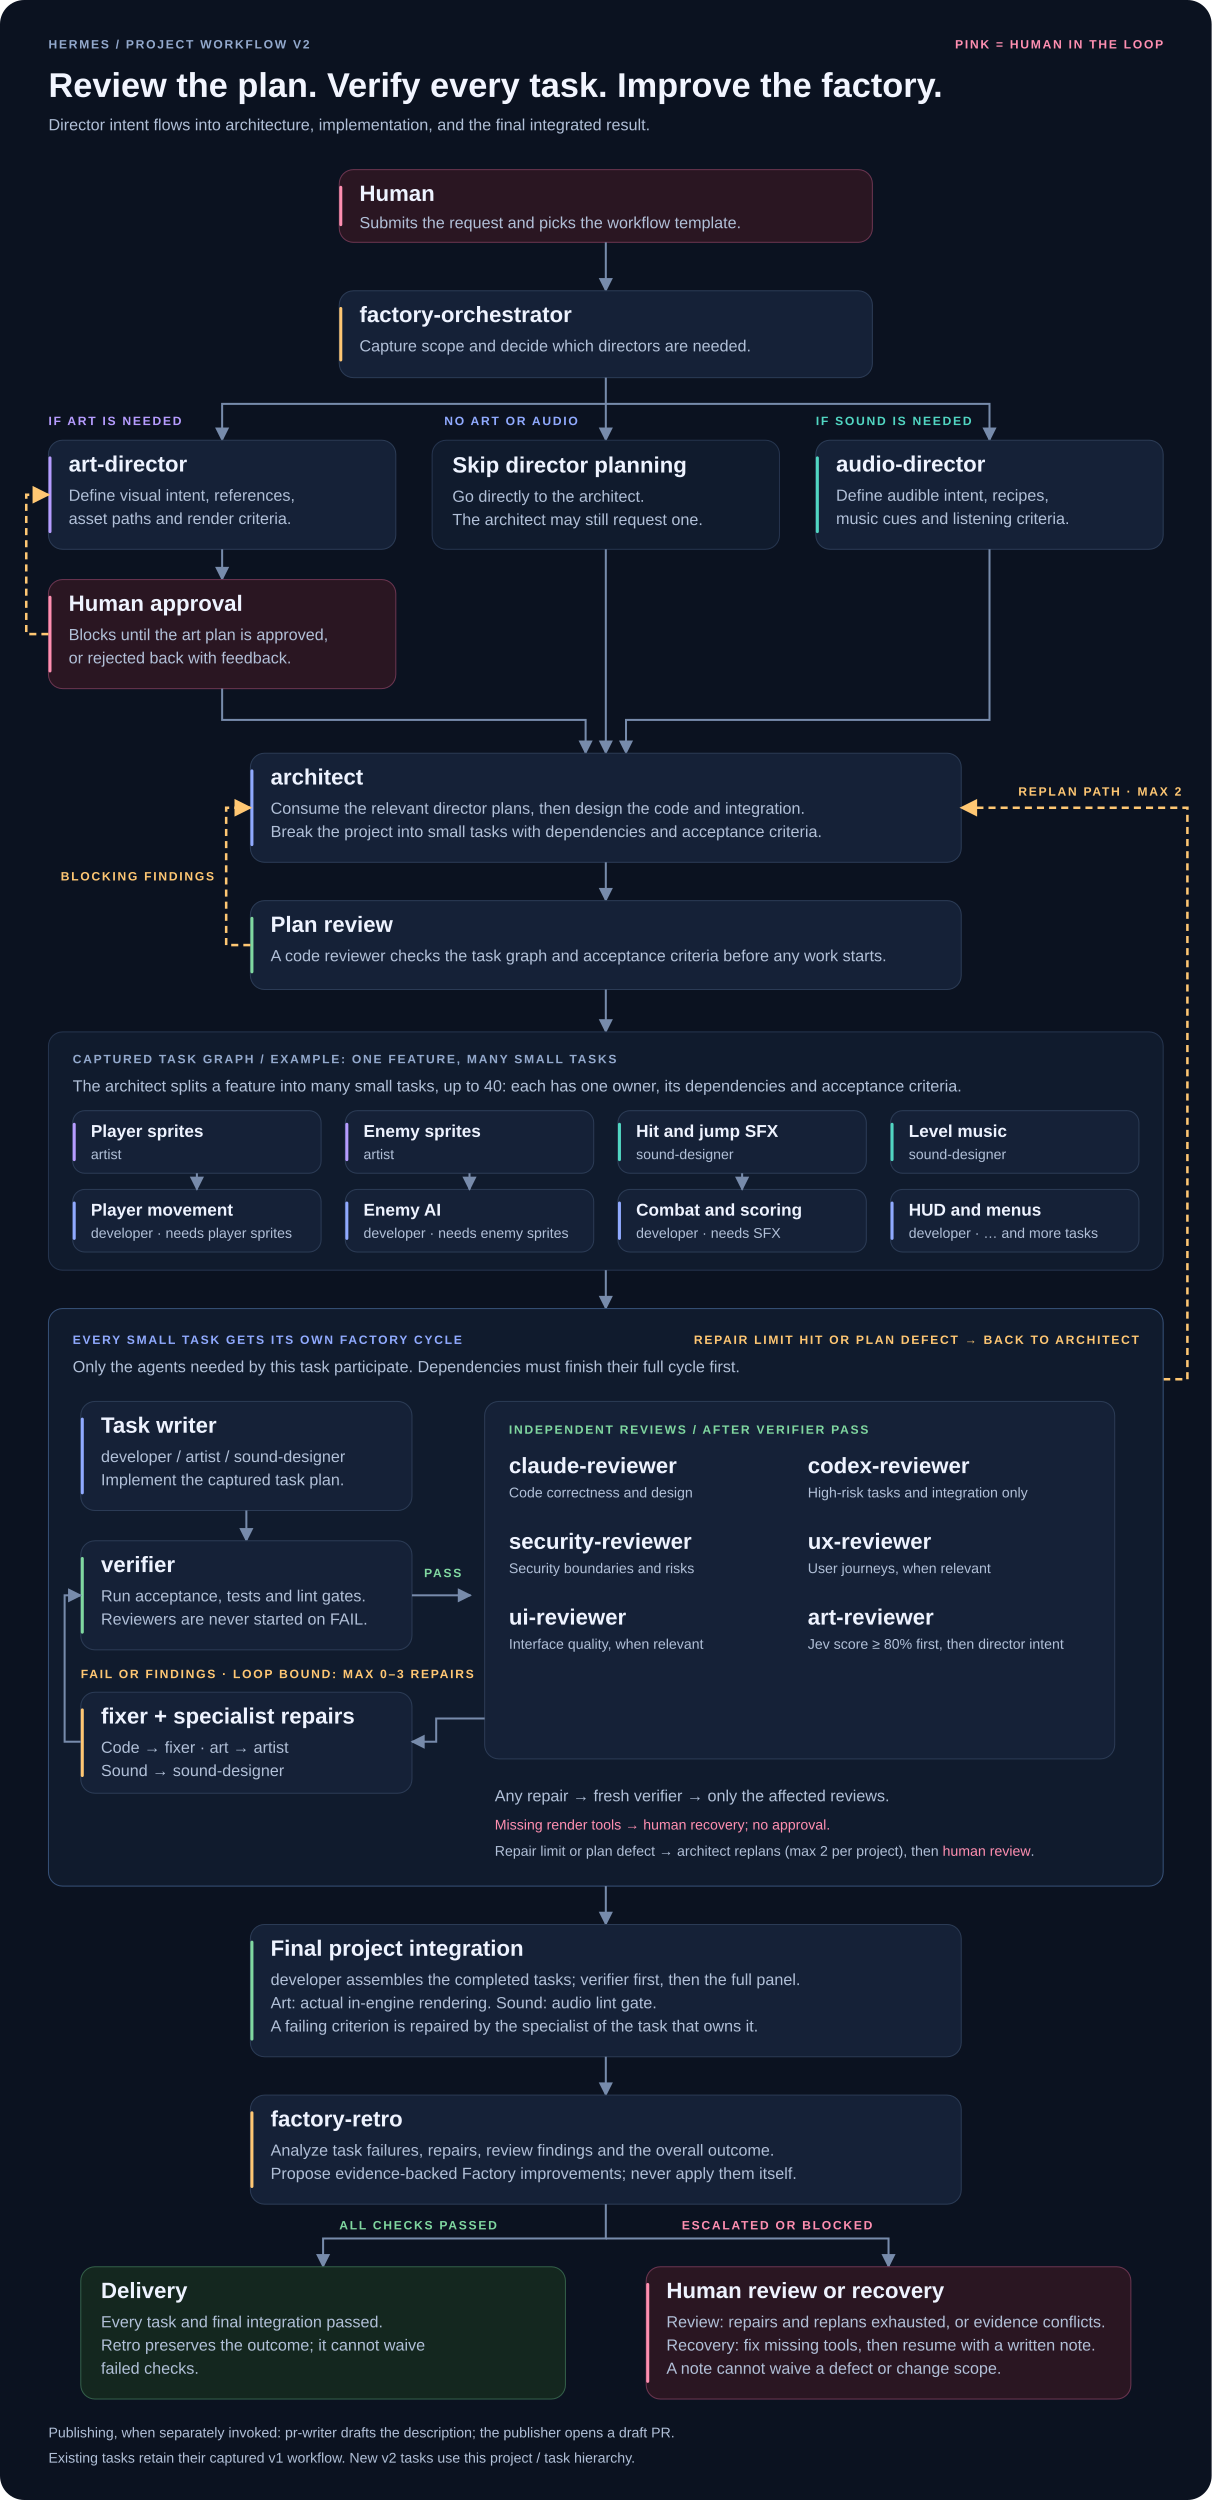
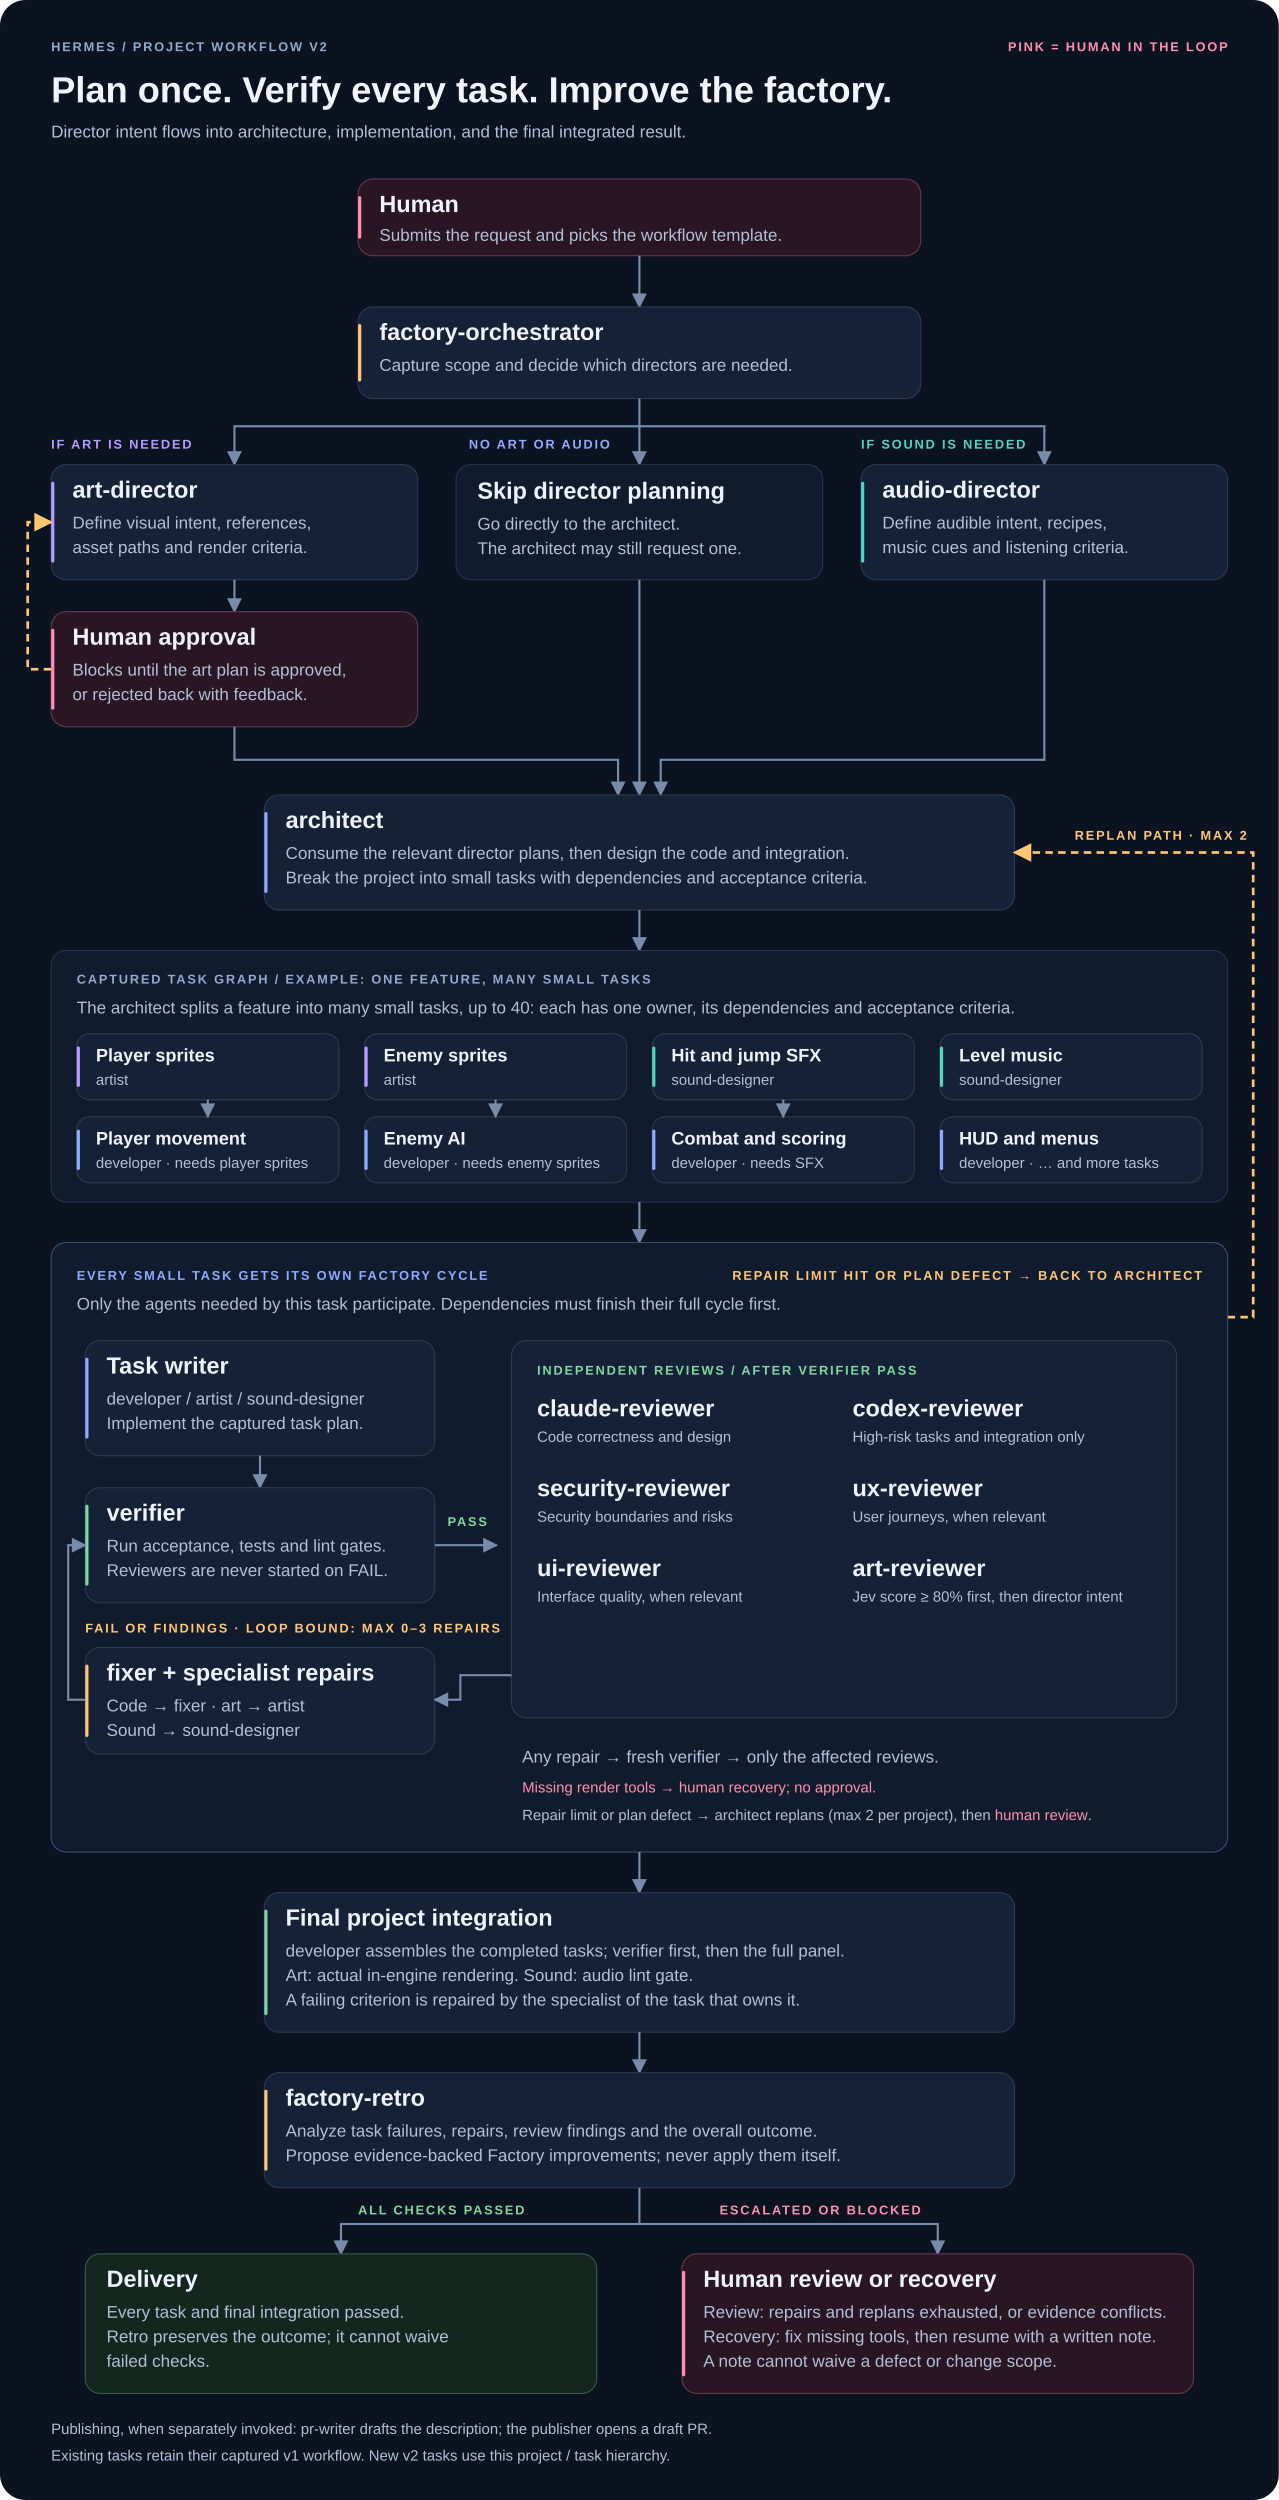
- <svg xmlns="http://www.w3.org/2000/svg" width="1200" height="2476" viewBox="0 0 1200 2476" role="img" aria-labelledby="title desc">
+ <svg xmlns="http://www.w3.org/2000/svg" width="1200" height="2346" viewBox="0 0 1200 2346" role="img" aria-labelledby="title desc">
  <defs>
    <marker id="a" viewBox="0 0 10 10" refX="9" refY="5" markerWidth="7" markerHeight="7" orient="auto">
      <path d="M0 0L10 5L0 10" fill="#778bab" />
    </marker>
    <marker id="b" viewBox="0 0 10 10" refX="9" refY="5" markerWidth="7" markerHeight="7" orient="auto">
      <path d="M0 0L10 5L0 10" fill="#ffc773" />
    </marker>
  </defs>
  <style>text{font-family:-apple-system,BlinkMacSystemFont,'Segoe UI',Arial,sans-serif}.title{fill:#f2f5ff;font-size:34px;font-weight:700}.name{fill:#eef3ff;font-size:22px;font-weight:650}.body{fill:#b1c0d8;font-size:16px}.small{fill:#b1c0d8;font-size:14px}.label{font-size:12px;font-weight:700;letter-spacing:1.7px}.chip{fill:#eef3ff;font-size:17px;font-weight:650}.back{fill:none;stroke:#ffc773;stroke-width:2.5;stroke-dasharray:7 5;marker-end:url(#b)}.line{fill:none;stroke:#778bab;stroke-width:2;marker-end:url(#a)}</style>
-   <rect width="1200" height="2476" rx="24" fill="#0b1220" />
+   <rect width="1200" height="2346" rx="24" fill="#0b1220" />
  <text x="48" y="48" class="label" fill="#93a9cd">HERMES / PROJECT WORKFLOW V2</text>
  <text x="1152" y="48" class="label" fill="#ff8fb1" text-anchor="end">PINK = HUMAN IN THE LOOP</text>
-   <text x="48" y="96" class="title">Review the plan. Verify every task. Improve the factory.</text>
+   <text x="48" y="96" class="title">Plan once. Verify every task. Improve the factory.</text>
  <text x="48" y="129" class="body">Director intent flows into architecture, implementation, and the final integrated result.</text>
  <rect x="336" y="168" width="528" height="72" rx="14" fill="#2a1622" stroke="#6b3550" />
  <rect x="336" y="184" width="3" height="40" rx="1.5" fill="#ff8fb1" />
  <text x="356" y="199" class="name">Human</text>
  <text x="356" y="226" class="body">Submits the request and picks the workflow template.</text>
  <path d="M600 240 V288" class="line" />
  <rect x="336" y="288" width="528" height="86" rx="14" fill="#152137" stroke="#2b3b55" />
  <rect x="336" y="304" width="3" height="54" rx="1.5" fill="#ffc773" />
  <text x="356" y="319" class="name">factory-orchestrator</text>
  <text x="356" y="348" class="body">Capture scope and decide which directors are needed.</text>
  <path d="M600 374 V400 H220 V436" class="line" />
  <path d="M600 400 V436" class="line" />
  <path d="M600 400 H980 V436" class="line" />
  <text x="48" y="421" class="label" fill="#b69cff">IF ART IS NEEDED</text>
  <text x="440" y="421" class="label" fill="#90aaff">NO ART OR AUDIO</text>
  <text x="808" y="421" class="label" fill="#51d6c2">IF SOUND IS NEEDED</text>
  <rect x="48" y="436" width="344" height="108" rx="14" fill="#152137" stroke="#2b3b55" />
  <rect x="48" y="452" width="3" height="76" rx="1.5" fill="#b69cff" />
  <text x="68" y="467" class="name">art-director</text>
  <text x="68" y="496" class="body">Define visual intent, references,</text>
  <text x="68" y="519" class="body">asset paths and render criteria.</text>
  <rect x="428" y="436" width="344" height="108" rx="14" fill="#101b2d" stroke="#25344e" />
  <text x="448" y="468" class="name">Skip director planning</text>
  <text x="448" y="497" class="body">Go directly to the architect.</text>
  <text x="448" y="520" class="body">The architect may still request one.</text>
  <rect x="808" y="436" width="344" height="108" rx="14" fill="#152137" stroke="#2b3b55" />
  <rect x="808" y="452" width="3" height="76" rx="1.5" fill="#51d6c2" />
  <text x="828" y="467" class="name">audio-director</text>
  <text x="828" y="496" class="body">Define audible intent, recipes,</text>
  <text x="828" y="519" class="body">music cues and listening criteria.</text>
  <path d="M220 544 V574" class="line" />
  <rect x="48" y="574" width="344" height="108" rx="14" fill="#2a1622" stroke="#6b3550" />
  <rect x="48" y="590" width="3" height="76" rx="1.5" fill="#ff8fb1" />
  <text x="68" y="605" class="name">Human approval</text>
  <text x="68" y="634" class="body">Blocks until the art plan is approved,</text>
  <text x="68" y="657" class="body">or rejected back with feedback.</text>
  <path d="M48 628 H26 V490 H48" class="back" />
  <path d="M220 682 V713 H580 V746" class="line" />
  <path d="M600 544 V746" class="line" />
  <path d="M980 544 V713 H620 V746" class="line" />
  <rect x="248" y="746" width="704" height="108" rx="14" fill="#152137" stroke="#2b3b55" />
  <rect x="248" y="762" width="3" height="76" rx="1.5" fill="#90aaff" />
  <text x="268" y="777" class="name">architect</text>
  <text x="268" y="806" class="body">Consume the relevant director plans, then design the code and integration.</text>
  <text x="268" y="829" class="body">Break the project into small tasks with dependencies and acceptance criteria.</text>
  <path d="M600 854 V892" class="line" />
-   <rect x="248" y="892" width="704" height="88" rx="14" fill="#152137" stroke="#2b3b55" />
-   <rect x="248" y="908" width="3" height="56" rx="1.5" fill="#80d8a0" />
-   <text x="268" y="923" class="name">Plan review</text>
-   <text x="268" y="952" class="body">A code reviewer checks the task graph and acceptance criteria before any work starts.</text>
-   <path d="M248 936 H224 V800 H248" class="back" />
-   <text x="212" y="872" class="label" fill="#ffc773" text-anchor="end">BLOCKING FINDINGS</text>
-   <path d="M1152 1366 H1176 V800 H952" class="back" />
+   <path d="M1152 1236 H1176 V800 H952" class="back" />
  <text x="1170" y="788" class="label" fill="#ffc773" text-anchor="end">REPLAN PATH · MAX 2</text>
-   <path d="M600 980 V1022" class="line" />
-   <rect x="48" y="1022" width="1104" height="236" rx="14" fill="#101b2d" stroke="#25344e" />
-   <text x="72" y="1053" class="label" fill="#93a9cd">CAPTURED TASK GRAPH / EXAMPLE: ONE FEATURE, MANY SMALL TASKS</text>
-   <text x="72" y="1081" class="body">The architect splits a feature into many small tasks, up to 40: each has one owner, its dependencies and acceptance criteria.</text>
-   <rect x="72" y="1100" width="246" height="62" rx="12" fill="#152137" stroke="#2b3b55" />
-   <rect x="72" y="1112" width="3" height="38" rx="1.5" fill="#b69cff" />
-   <text x="90" y="1126" class="chip">Player sprites</text>
-   <text x="90" y="1148" class="small">artist</text>
-   <rect x="342" y="1100" width="246" height="62" rx="12" fill="#152137" stroke="#2b3b55" />
-   <rect x="342" y="1112" width="3" height="38" rx="1.5" fill="#b69cff" />
-   <text x="360" y="1126" class="chip">Enemy sprites</text>
-   <text x="360" y="1148" class="small">artist</text>
-   <rect x="612" y="1100" width="246" height="62" rx="12" fill="#152137" stroke="#2b3b55" />
-   <rect x="612" y="1112" width="3" height="38" rx="1.5" fill="#51d6c2" />
-   <text x="630" y="1126" class="chip">Hit and jump SFX</text>
-   <text x="630" y="1148" class="small">sound-designer</text>
-   <rect x="882" y="1100" width="246" height="62" rx="12" fill="#152137" stroke="#2b3b55" />
-   <rect x="882" y="1112" width="3" height="38" rx="1.5" fill="#51d6c2" />
-   <text x="900" y="1126" class="chip">Level music</text>
-   <text x="900" y="1148" class="small">sound-designer</text>
-   <rect x="72" y="1178" width="246" height="62" rx="12" fill="#152137" stroke="#2b3b55" />
-   <rect x="72" y="1190" width="3" height="38" rx="1.5" fill="#90aaff" />
-   <text x="90" y="1204" class="chip">Player movement</text>
-   <text x="90" y="1226" class="small">developer · needs player sprites</text>
-   <rect x="342" y="1178" width="246" height="62" rx="12" fill="#152137" stroke="#2b3b55" />
-   <rect x="342" y="1190" width="3" height="38" rx="1.5" fill="#90aaff" />
-   <text x="360" y="1204" class="chip">Enemy AI</text>
-   <text x="360" y="1226" class="small">developer · needs enemy sprites</text>
-   <rect x="612" y="1178" width="246" height="62" rx="12" fill="#152137" stroke="#2b3b55" />
-   <rect x="612" y="1190" width="3" height="38" rx="1.5" fill="#90aaff" />
-   <text x="630" y="1204" class="chip">Combat and scoring</text>
-   <text x="630" y="1226" class="small">developer · needs SFX</text>
-   <rect x="882" y="1178" width="246" height="62" rx="12" fill="#152137" stroke="#2b3b55" />
-   <rect x="882" y="1190" width="3" height="38" rx="1.5" fill="#90aaff" />
-   <text x="900" y="1204" class="chip">HUD and menus</text>
-   <text x="900" y="1226" class="small">developer · … and more tasks</text>
-   <path d="M195 1162 V1178" class="line" />
-   <path d="M465 1162 V1178" class="line" />
-   <path d="M735 1162 V1178" class="line" />
-   <path d="M600 1258 V1296" class="line" />
-   <rect x="48" y="1296" width="1104" height="572" rx="14" fill="#101b2d" stroke="#365077" />
-   <text x="72" y="1331" class="label" fill="#90aaff">EVERY SMALL TASK GETS ITS OWN FACTORY CYCLE</text>
-   <text x="1128" y="1331" class="label" fill="#ffc773" text-anchor="end">REPAIR LIMIT HIT OR PLAN DEFECT → BACK TO ARCHITECT</text>
-   <text x="72" y="1359" class="body">Only the agents needed by this task participate. Dependencies must finish their full cycle first.</text>
-   <rect x="80" y="1388" width="328" height="108" rx="14" fill="#152137" stroke="#2b3b55" />
-   <rect x="80" y="1404" width="3" height="76" rx="1.5" fill="#90aaff" />
-   <text x="100" y="1419" class="name">Task writer</text>
-   <text x="100" y="1448" class="body">developer / artist / sound-designer</text>
-   <text x="100" y="1471" class="body">Implement the captured task plan.</text>
-   <path d="M244 1496 V1526" class="line" />
-   <rect x="80" y="1526" width="328" height="108" rx="14" fill="#152137" stroke="#2b3b55" />
-   <rect x="80" y="1542" width="3" height="76" rx="1.5" fill="#80d8a0" />
-   <text x="100" y="1557" class="name">verifier</text>
-   <text x="100" y="1586" class="body">Run acceptance, tests and lint gates.</text>
-   <text x="100" y="1609" class="body">Reviewers are never started on FAIL.</text>
-   <path d="M408 1580 H466" class="line" />
-   <text x="420" y="1562" class="label" fill="#80d8a0">PASS</text>
-   <rect x="480" y="1388" width="624" height="354" rx="14" fill="#152137" stroke="#2b3b55" />
-   <text x="504" y="1420" class="label" fill="#80d8a0">INDEPENDENT REVIEWS / AFTER VERIFIER PASS</text>
-   <text x="504" y="1459" class="name">claude-reviewer</text>
-   <text x="504" y="1483" class="small">Code correctness and design</text>
-   <text x="800" y="1459" class="name">codex-reviewer</text>
-   <text x="800" y="1483" class="small">High-risk tasks and integration only</text>
-   <text x="504" y="1534" class="name">security-reviewer</text>
-   <text x="504" y="1558" class="small">Security boundaries and risks</text>
-   <text x="800" y="1534" class="name">ux-reviewer</text>
-   <text x="800" y="1558" class="small">User journeys, when relevant</text>
-   <text x="504" y="1609" class="name">ui-reviewer</text>
-   <text x="504" y="1633" class="small">Interface quality, when relevant</text>
-   <text x="800" y="1609" class="name">art-reviewer</text>
-   <text x="800" y="1633" class="small">Jev score ≥ 80% first, then director intent</text>
-   <rect x="80" y="1676" width="328" height="100" rx="14" fill="#152137" stroke="#2b3b55" />
-   <rect x="80" y="1692" width="3" height="68" rx="1.5" fill="#ffc773" />
-   <text x="100" y="1707" class="name">fixer + specialist repairs</text>
-   <text x="100" y="1736" class="body">Code → fixer · art → artist</text>
-   <text x="100" y="1759" class="body">Sound → sound-designer</text>
-   <path d="M80 1725 H64 V1580 H80" class="line" />
-   <text x="80" y="1662" class="label" fill="#ffc773">FAIL OR FINDINGS · LOOP BOUND: MAX 0–3 REPAIRS</text>
-   <path d="M480 1702 H432 V1725 H408" class="line" />
-   <text x="490" y="1784" class="body">Any repair → fresh verifier → only the affected reviews.</text>
-   <text x="490" y="1812" class="small" style="fill:#ff8fb1">Missing render tools → human recovery; no approval.</text>
-   <text x="490" y="1838" class="small">Repair limit or plan defect → architect replans (max 2 per project), then <tspan fill="#ff8fb1">human review</tspan>.</text>
-   <path d="M600 1868 V1906" class="line" />
-   <rect x="248" y="1906" width="704" height="131" rx="14" fill="#152137" stroke="#2b3b55" />
-   <rect x="248" y="1922" width="3" height="99" rx="1.5" fill="#80d8a0" />
-   <text x="268" y="1937" class="name">Final project integration</text>
-   <text x="268" y="1966" class="body">developer assembles the completed tasks; verifier first, then the full panel.</text>
-   <text x="268" y="1989" class="body">Art: actual in-engine rendering. Sound: audio lint gate.</text>
-   <text x="268" y="2012" class="body">A failing criterion is repaired by the specialist of the task that owns it.</text>
-   <path d="M600 2037 V2075" class="line" />
-   <rect x="248" y="2075" width="704" height="108" rx="14" fill="#152137" stroke="#2b3b55" />
-   <rect x="248" y="2091" width="3" height="76" rx="1.5" fill="#ffc773" />
-   <text x="268" y="2106" class="name">factory-retro</text>
-   <text x="268" y="2135" class="body">Analyze task failures, repairs, review findings and the overall outcome.</text>
-   <text x="268" y="2158" class="body">Propose evidence-backed Factory improvements; never apply them itself.</text>
-   <path d="M600 2183 V2217 H320 V2245" class="line" />
-   <path d="M600 2217 H880 V2245" class="line" />
-   <text x="336" y="2208" class="label" fill="#80d8a0">ALL CHECKS PASSED</text>
-   <text x="864" y="2208" class="label" fill="#ff8fb1" text-anchor="end">ESCALATED OR BLOCKED</text>
-   <rect x="80" y="2245" width="480" height="131" rx="14" fill="#14271f" stroke="#335f49" />
-   <text x="100" y="2276" class="name">Delivery</text>
-   <text x="100" y="2305" class="body">Every task and final integration passed.</text>
-   <text x="100" y="2328" class="body">Retro preserves the outcome; it cannot waive</text>
-   <text x="100" y="2351" class="body">failed checks.</text>
-   <rect x="640" y="2245" width="480" height="131" rx="14" fill="#2a1622" stroke="#6b3550" />
-   <rect x="640" y="2261" width="3" height="99" rx="1.5" fill="#ff8fb1" />
-   <text x="660" y="2276" class="name">Human review or recovery</text>
-   <text x="660" y="2305" class="body">Review: repairs and replans exhausted, or evidence conflicts.</text>
-   <text x="660" y="2328" class="body">Recovery: fix missing tools, then resume with a written note.</text>
-   <text x="660" y="2351" class="body">A note cannot waive a defect or change scope.</text>
-   <text x="48" y="2414" class="small">Publishing, when separately invoked: pr-writer drafts the description; the publisher opens a draft PR.</text>
-   <text x="48" y="2439" class="small">Existing tasks retain their captured v1 workflow. New v2 tasks use this project / task hierarchy.</text>
+   <g transform="translate(0,-130)">
+     <rect x="48" y="1022" width="1104" height="236" rx="14" fill="#101b2d" stroke="#25344e" />
+     <text x="72" y="1053" class="label" fill="#93a9cd">CAPTURED TASK GRAPH / EXAMPLE: ONE FEATURE, MANY SMALL TASKS</text>
+     <text x="72" y="1081" class="body">The architect splits a feature into many small tasks, up to 40: each has one owner, its dependencies and acceptance criteria.</text>
+     <rect x="72" y="1100" width="246" height="62" rx="12" fill="#152137" stroke="#2b3b55" />
+     <rect x="72" y="1112" width="3" height="38" rx="1.5" fill="#b69cff" />
+     <text x="90" y="1126" class="chip">Player sprites</text>
+     <text x="90" y="1148" class="small">artist</text>
+     <rect x="342" y="1100" width="246" height="62" rx="12" fill="#152137" stroke="#2b3b55" />
+     <rect x="342" y="1112" width="3" height="38" rx="1.5" fill="#b69cff" />
+     <text x="360" y="1126" class="chip">Enemy sprites</text>
+     <text x="360" y="1148" class="small">artist</text>
+     <rect x="612" y="1100" width="246" height="62" rx="12" fill="#152137" stroke="#2b3b55" />
+     <rect x="612" y="1112" width="3" height="38" rx="1.5" fill="#51d6c2" />
+     <text x="630" y="1126" class="chip">Hit and jump SFX</text>
+     <text x="630" y="1148" class="small">sound-designer</text>
+     <rect x="882" y="1100" width="246" height="62" rx="12" fill="#152137" stroke="#2b3b55" />
+     <rect x="882" y="1112" width="3" height="38" rx="1.5" fill="#51d6c2" />
+     <text x="900" y="1126" class="chip">Level music</text>
+     <text x="900" y="1148" class="small">sound-designer</text>
+     <rect x="72" y="1178" width="246" height="62" rx="12" fill="#152137" stroke="#2b3b55" />
+     <rect x="72" y="1190" width="3" height="38" rx="1.5" fill="#90aaff" />
+     <text x="90" y="1204" class="chip">Player movement</text>
+     <text x="90" y="1226" class="small">developer · needs player sprites</text>
+     <rect x="342" y="1178" width="246" height="62" rx="12" fill="#152137" stroke="#2b3b55" />
+     <rect x="342" y="1190" width="3" height="38" rx="1.5" fill="#90aaff" />
+     <text x="360" y="1204" class="chip">Enemy AI</text>
+     <text x="360" y="1226" class="small">developer · needs enemy sprites</text>
+     <rect x="612" y="1178" width="246" height="62" rx="12" fill="#152137" stroke="#2b3b55" />
+     <rect x="612" y="1190" width="3" height="38" rx="1.5" fill="#90aaff" />
+     <text x="630" y="1204" class="chip">Combat and scoring</text>
+     <text x="630" y="1226" class="small">developer · needs SFX</text>
+     <rect x="882" y="1178" width="246" height="62" rx="12" fill="#152137" stroke="#2b3b55" />
+     <rect x="882" y="1190" width="3" height="38" rx="1.5" fill="#90aaff" />
+     <text x="900" y="1204" class="chip">HUD and menus</text>
+     <text x="900" y="1226" class="small">developer · … and more tasks</text>
+     <path d="M195 1162 V1178" class="line" />
+     <path d="M465 1162 V1178" class="line" />
+     <path d="M735 1162 V1178" class="line" />
+     <path d="M600 1258 V1296" class="line" />
+     <rect x="48" y="1296" width="1104" height="572" rx="14" fill="#101b2d" stroke="#365077" />
+     <text x="72" y="1331" class="label" fill="#90aaff">EVERY SMALL TASK GETS ITS OWN FACTORY CYCLE</text>
+     <text x="1128" y="1331" class="label" fill="#ffc773" text-anchor="end">REPAIR LIMIT HIT OR PLAN DEFECT → BACK TO ARCHITECT</text>
+     <text x="72" y="1359" class="body">Only the agents needed by this task participate. Dependencies must finish their full cycle first.</text>
+     <rect x="80" y="1388" width="328" height="108" rx="14" fill="#152137" stroke="#2b3b55" />
+     <rect x="80" y="1404" width="3" height="76" rx="1.5" fill="#90aaff" />
+     <text x="100" y="1419" class="name">Task writer</text>
+     <text x="100" y="1448" class="body">developer / artist / sound-designer</text>
+     <text x="100" y="1471" class="body">Implement the captured task plan.</text>
+     <path d="M244 1496 V1526" class="line" />
+     <rect x="80" y="1526" width="328" height="108" rx="14" fill="#152137" stroke="#2b3b55" />
+     <rect x="80" y="1542" width="3" height="76" rx="1.5" fill="#80d8a0" />
+     <text x="100" y="1557" class="name">verifier</text>
+     <text x="100" y="1586" class="body">Run acceptance, tests and lint gates.</text>
+     <text x="100" y="1609" class="body">Reviewers are never started on FAIL.</text>
+     <path d="M408 1580 H466" class="line" />
+     <text x="420" y="1562" class="label" fill="#80d8a0">PASS</text>
+     <rect x="480" y="1388" width="624" height="354" rx="14" fill="#152137" stroke="#2b3b55" />
+     <text x="504" y="1420" class="label" fill="#80d8a0">INDEPENDENT REVIEWS / AFTER VERIFIER PASS</text>
+     <text x="504" y="1459" class="name">claude-reviewer</text>
+     <text x="504" y="1483" class="small">Code correctness and design</text>
+     <text x="800" y="1459" class="name">codex-reviewer</text>
+     <text x="800" y="1483" class="small">High-risk tasks and integration only</text>
+     <text x="504" y="1534" class="name">security-reviewer</text>
+     <text x="504" y="1558" class="small">Security boundaries and risks</text>
+     <text x="800" y="1534" class="name">ux-reviewer</text>
+     <text x="800" y="1558" class="small">User journeys, when relevant</text>
+     <text x="504" y="1609" class="name">ui-reviewer</text>
+     <text x="504" y="1633" class="small">Interface quality, when relevant</text>
+     <text x="800" y="1609" class="name">art-reviewer</text>
+     <text x="800" y="1633" class="small">Jev score ≥ 80% first, then director intent</text>
+     <rect x="80" y="1676" width="328" height="100" rx="14" fill="#152137" stroke="#2b3b55" />
+     <rect x="80" y="1692" width="3" height="68" rx="1.5" fill="#ffc773" />
+     <text x="100" y="1707" class="name">fixer + specialist repairs</text>
+     <text x="100" y="1736" class="body">Code → fixer · art → artist</text>
+     <text x="100" y="1759" class="body">Sound → sound-designer</text>
+     <path d="M80 1725 H64 V1580 H80" class="line" />
+     <text x="80" y="1662" class="label" fill="#ffc773">FAIL OR FINDINGS · LOOP BOUND: MAX 0–3 REPAIRS</text>
+     <path d="M480 1702 H432 V1725 H408" class="line" />
+     <text x="490" y="1784" class="body">Any repair → fresh verifier → only the affected reviews.</text>
+     <text x="490" y="1812" class="small" style="fill:#ff8fb1">Missing render tools → human recovery; no approval.</text>
+     <text x="490" y="1838" class="small">Repair limit or plan defect → architect replans (max 2 per project), then <tspan fill="#ff8fb1">human review</tspan>.</text>
+     <path d="M600 1868 V1906" class="line" />
+     <rect x="248" y="1906" width="704" height="131" rx="14" fill="#152137" stroke="#2b3b55" />
+     <rect x="248" y="1922" width="3" height="99" rx="1.5" fill="#80d8a0" />
+     <text x="268" y="1937" class="name">Final project integration</text>
+     <text x="268" y="1966" class="body">developer assembles the completed tasks; verifier first, then the full panel.</text>
+     <text x="268" y="1989" class="body">Art: actual in-engine rendering. Sound: audio lint gate.</text>
+     <text x="268" y="2012" class="body">A failing criterion is repaired by the specialist of the task that owns it.</text>
+     <path d="M600 2037 V2075" class="line" />
+     <rect x="248" y="2075" width="704" height="108" rx="14" fill="#152137" stroke="#2b3b55" />
+     <rect x="248" y="2091" width="3" height="76" rx="1.5" fill="#ffc773" />
+     <text x="268" y="2106" class="name">factory-retro</text>
+     <text x="268" y="2135" class="body">Analyze task failures, repairs, review findings and the overall outcome.</text>
+     <text x="268" y="2158" class="body">Propose evidence-backed Factory improvements; never apply them itself.</text>
+     <path d="M600 2183 V2217 H320 V2245" class="line" />
+     <path d="M600 2217 H880 V2245" class="line" />
+     <text x="336" y="2208" class="label" fill="#80d8a0">ALL CHECKS PASSED</text>
+     <text x="864" y="2208" class="label" fill="#ff8fb1" text-anchor="end">ESCALATED OR BLOCKED</text>
+     <rect x="80" y="2245" width="480" height="131" rx="14" fill="#14271f" stroke="#335f49" />
+     <text x="100" y="2276" class="name">Delivery</text>
+     <text x="100" y="2305" class="body">Every task and final integration passed.</text>
+     <text x="100" y="2328" class="body">Retro preserves the outcome; it cannot waive</text>
+     <text x="100" y="2351" class="body">failed checks.</text>
+     <rect x="640" y="2245" width="480" height="131" rx="14" fill="#2a1622" stroke="#6b3550" />
+     <rect x="640" y="2261" width="3" height="99" rx="1.5" fill="#ff8fb1" />
+     <text x="660" y="2276" class="name">Human review or recovery</text>
+     <text x="660" y="2305" class="body">Review: repairs and replans exhausted, or evidence conflicts.</text>
+     <text x="660" y="2328" class="body">Recovery: fix missing tools, then resume with a written note.</text>
+     <text x="660" y="2351" class="body">A note cannot waive a defect or change scope.</text>
+     <text x="48" y="2414" class="small">Publishing, when separately invoked: pr-writer drafts the description; the publisher opens a draft PR.</text>
+     <text x="48" y="2439" class="small">Existing tasks retain their captured v1 workflow. New v2 tasks use this project / task hierarchy.</text>
+   </g>
</svg>
